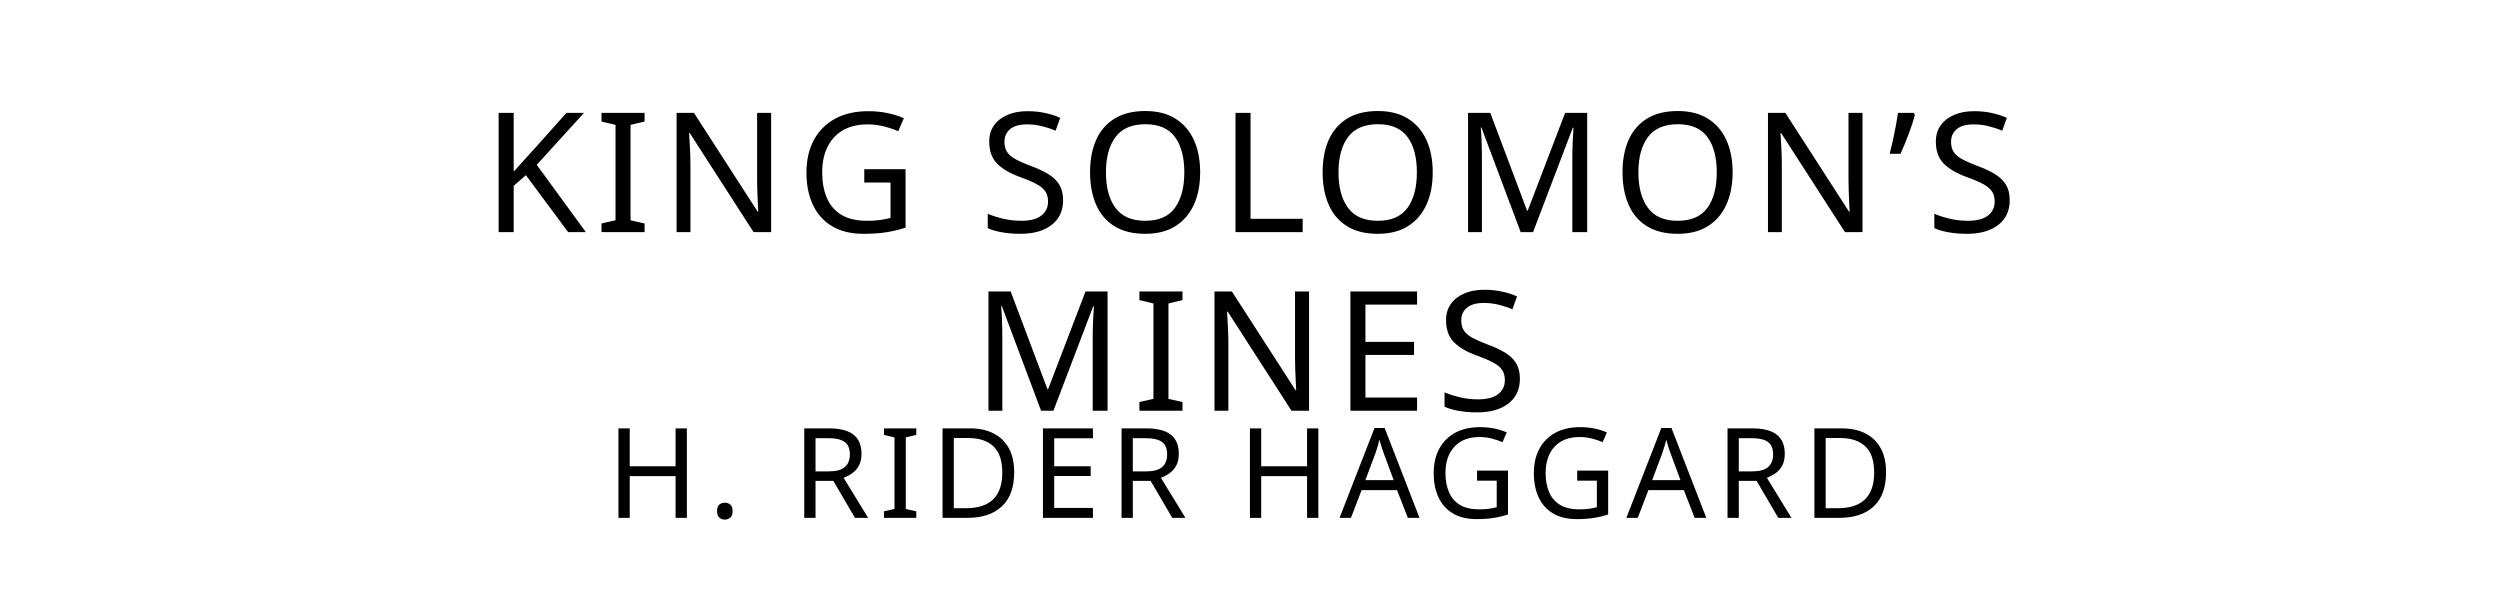
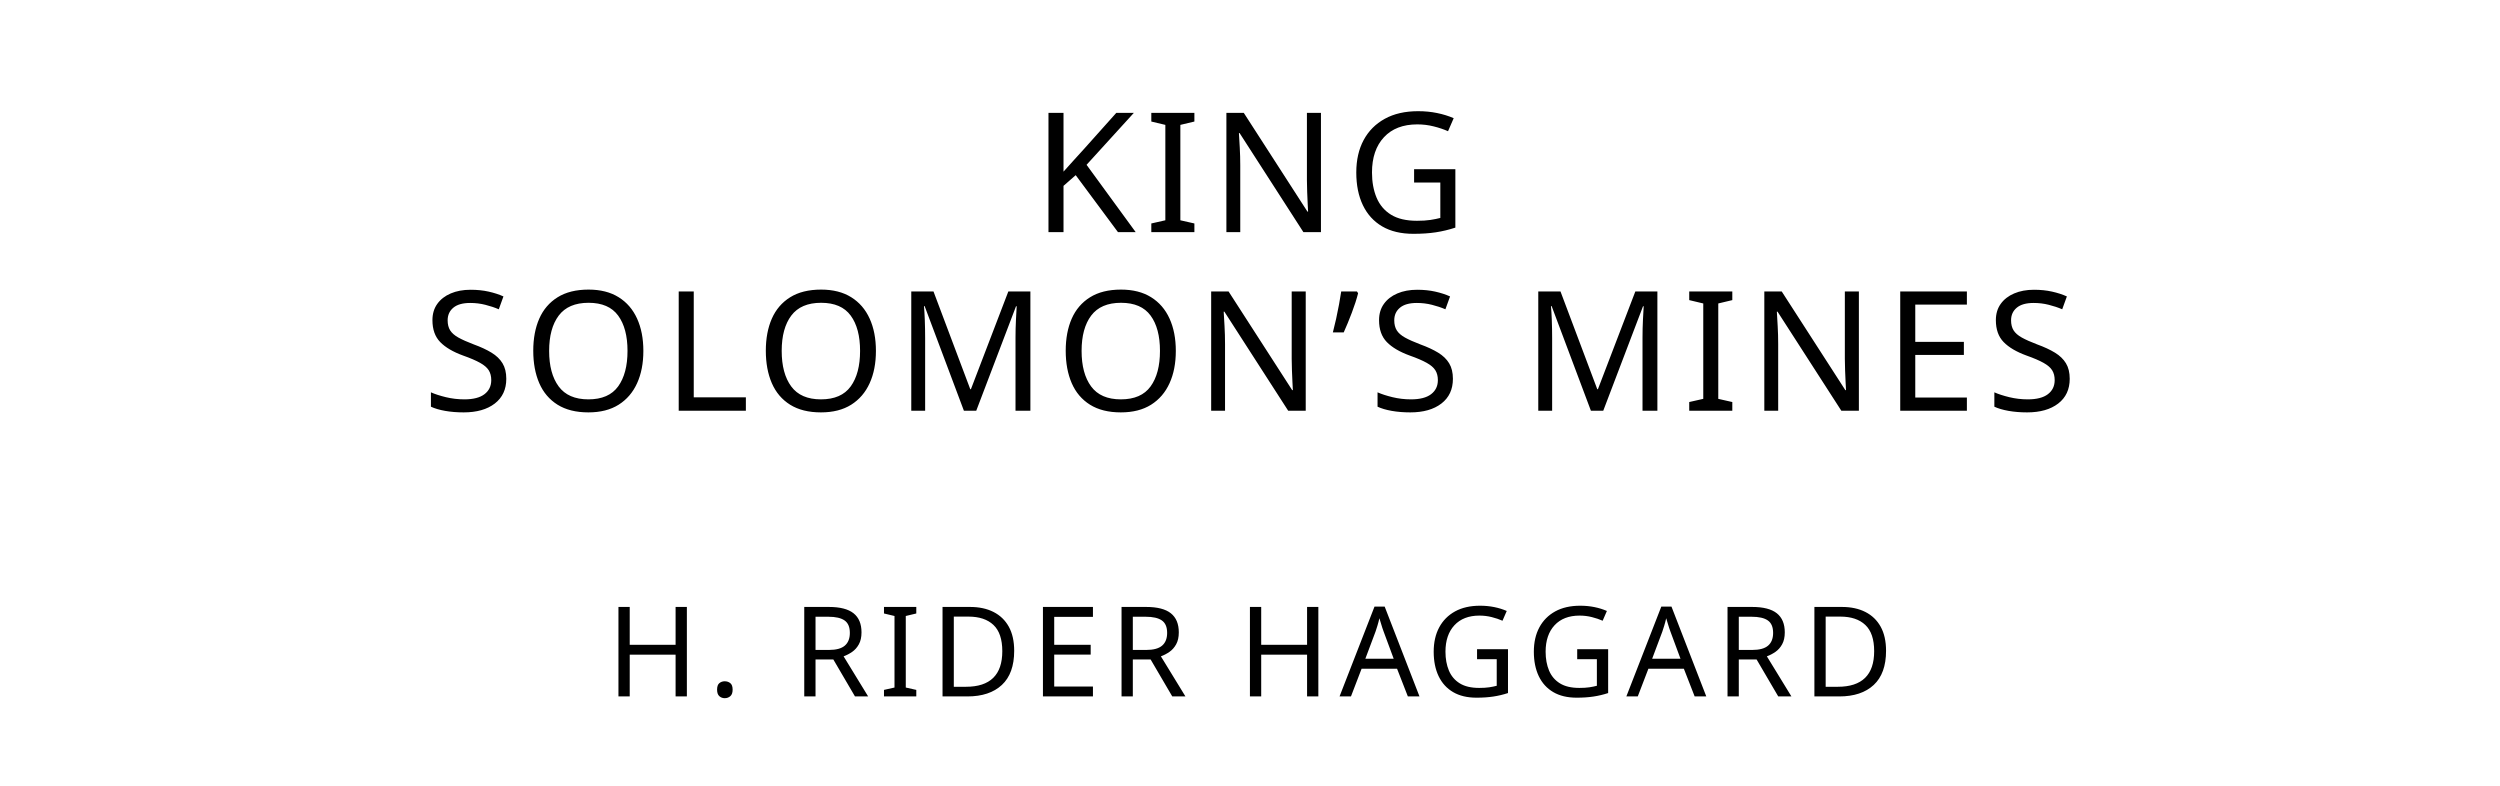
- <svg xmlns="http://www.w3.org/2000/svg" version="1.1" viewBox="0 0 1400 340">
+ <svg xmlns="http://www.w3.org/2000/svg" version="1.1" viewBox="0 0 1400 440">
  <style type="text/css">
		text{
			font-family: League Spartan;
			letter-spacing: 5px;
			text-anchor: middle;
		}

		.title{
			font-size: 93.567px;
		}

		.author{
			font-size: 70.175px;
		}
	</style>
-   <text class="title" x="700" y="130">KING SOLOMON’S</text>
-   <text class="title" x="700" y="230">MINES</text>
-   <text class="author" x="700" y="290">H. RIDER HAGGARD</text>
+   <text class="title" x="700" y="130">KING</text>
+   <text class="title" x="700" y="230">SOLOMON’S MINES</text>
+   <text class="author" x="700" y="390">H. RIDER HAGGARD</text>
</svg>
